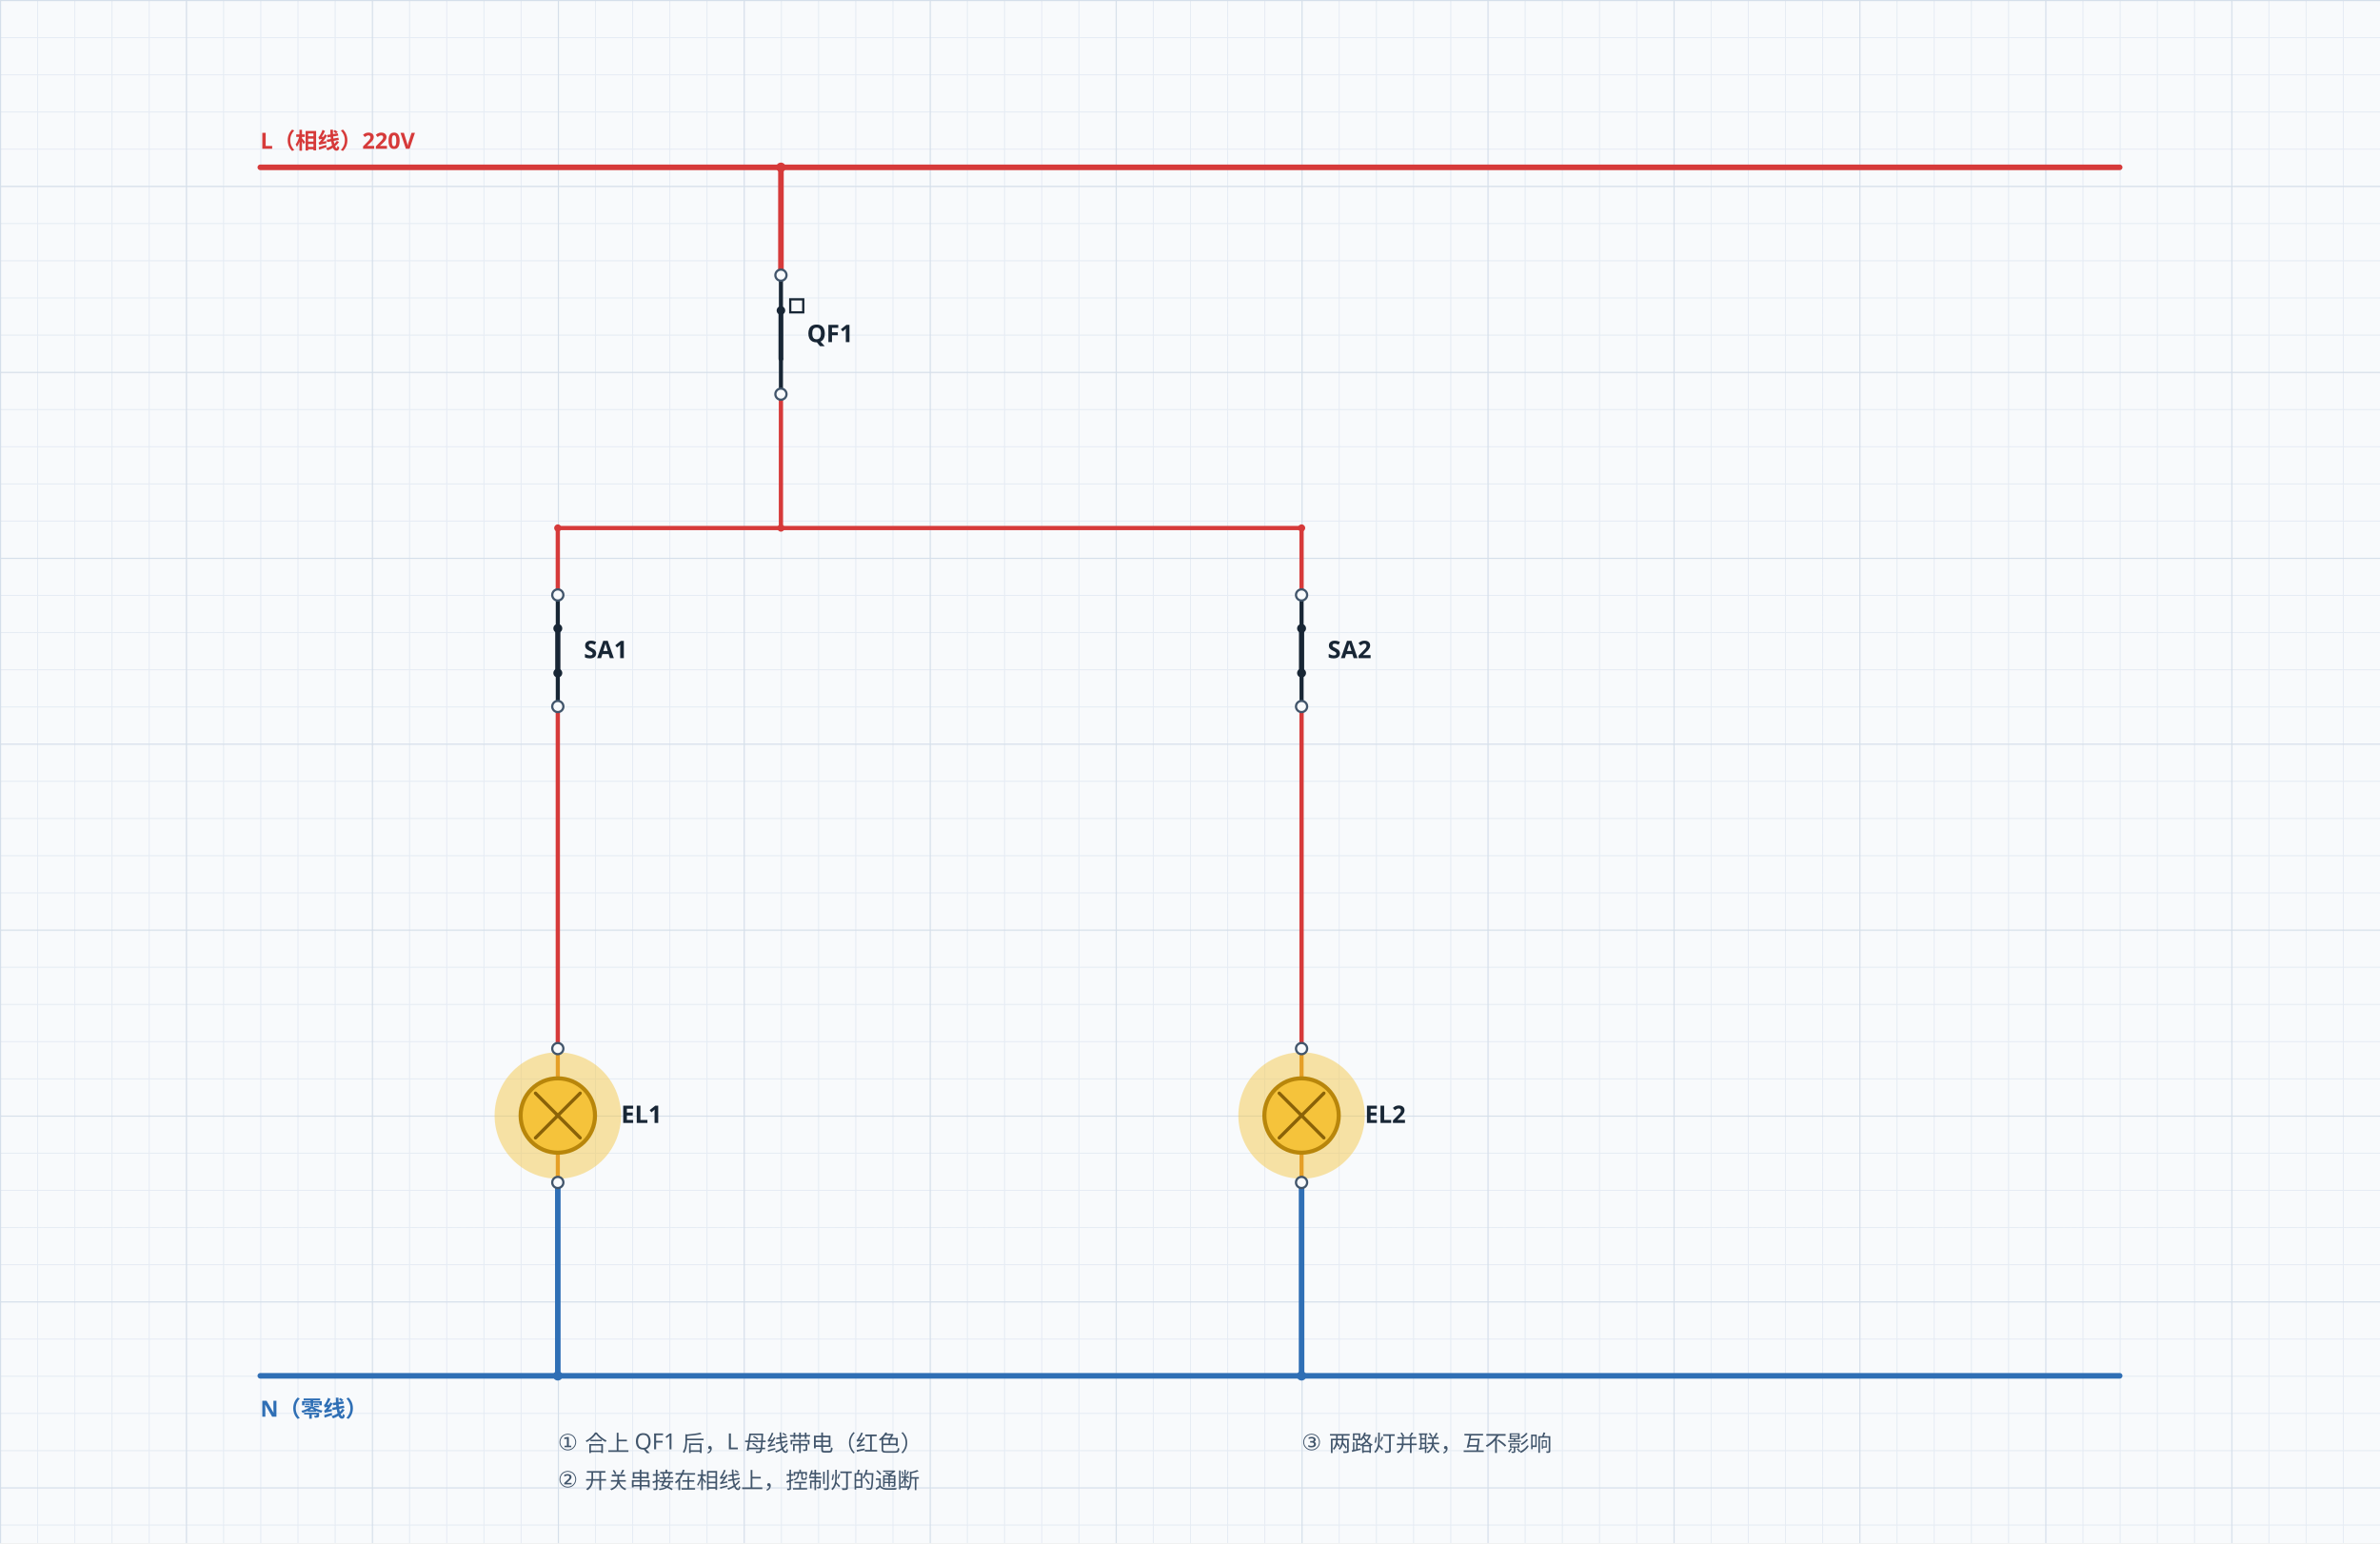
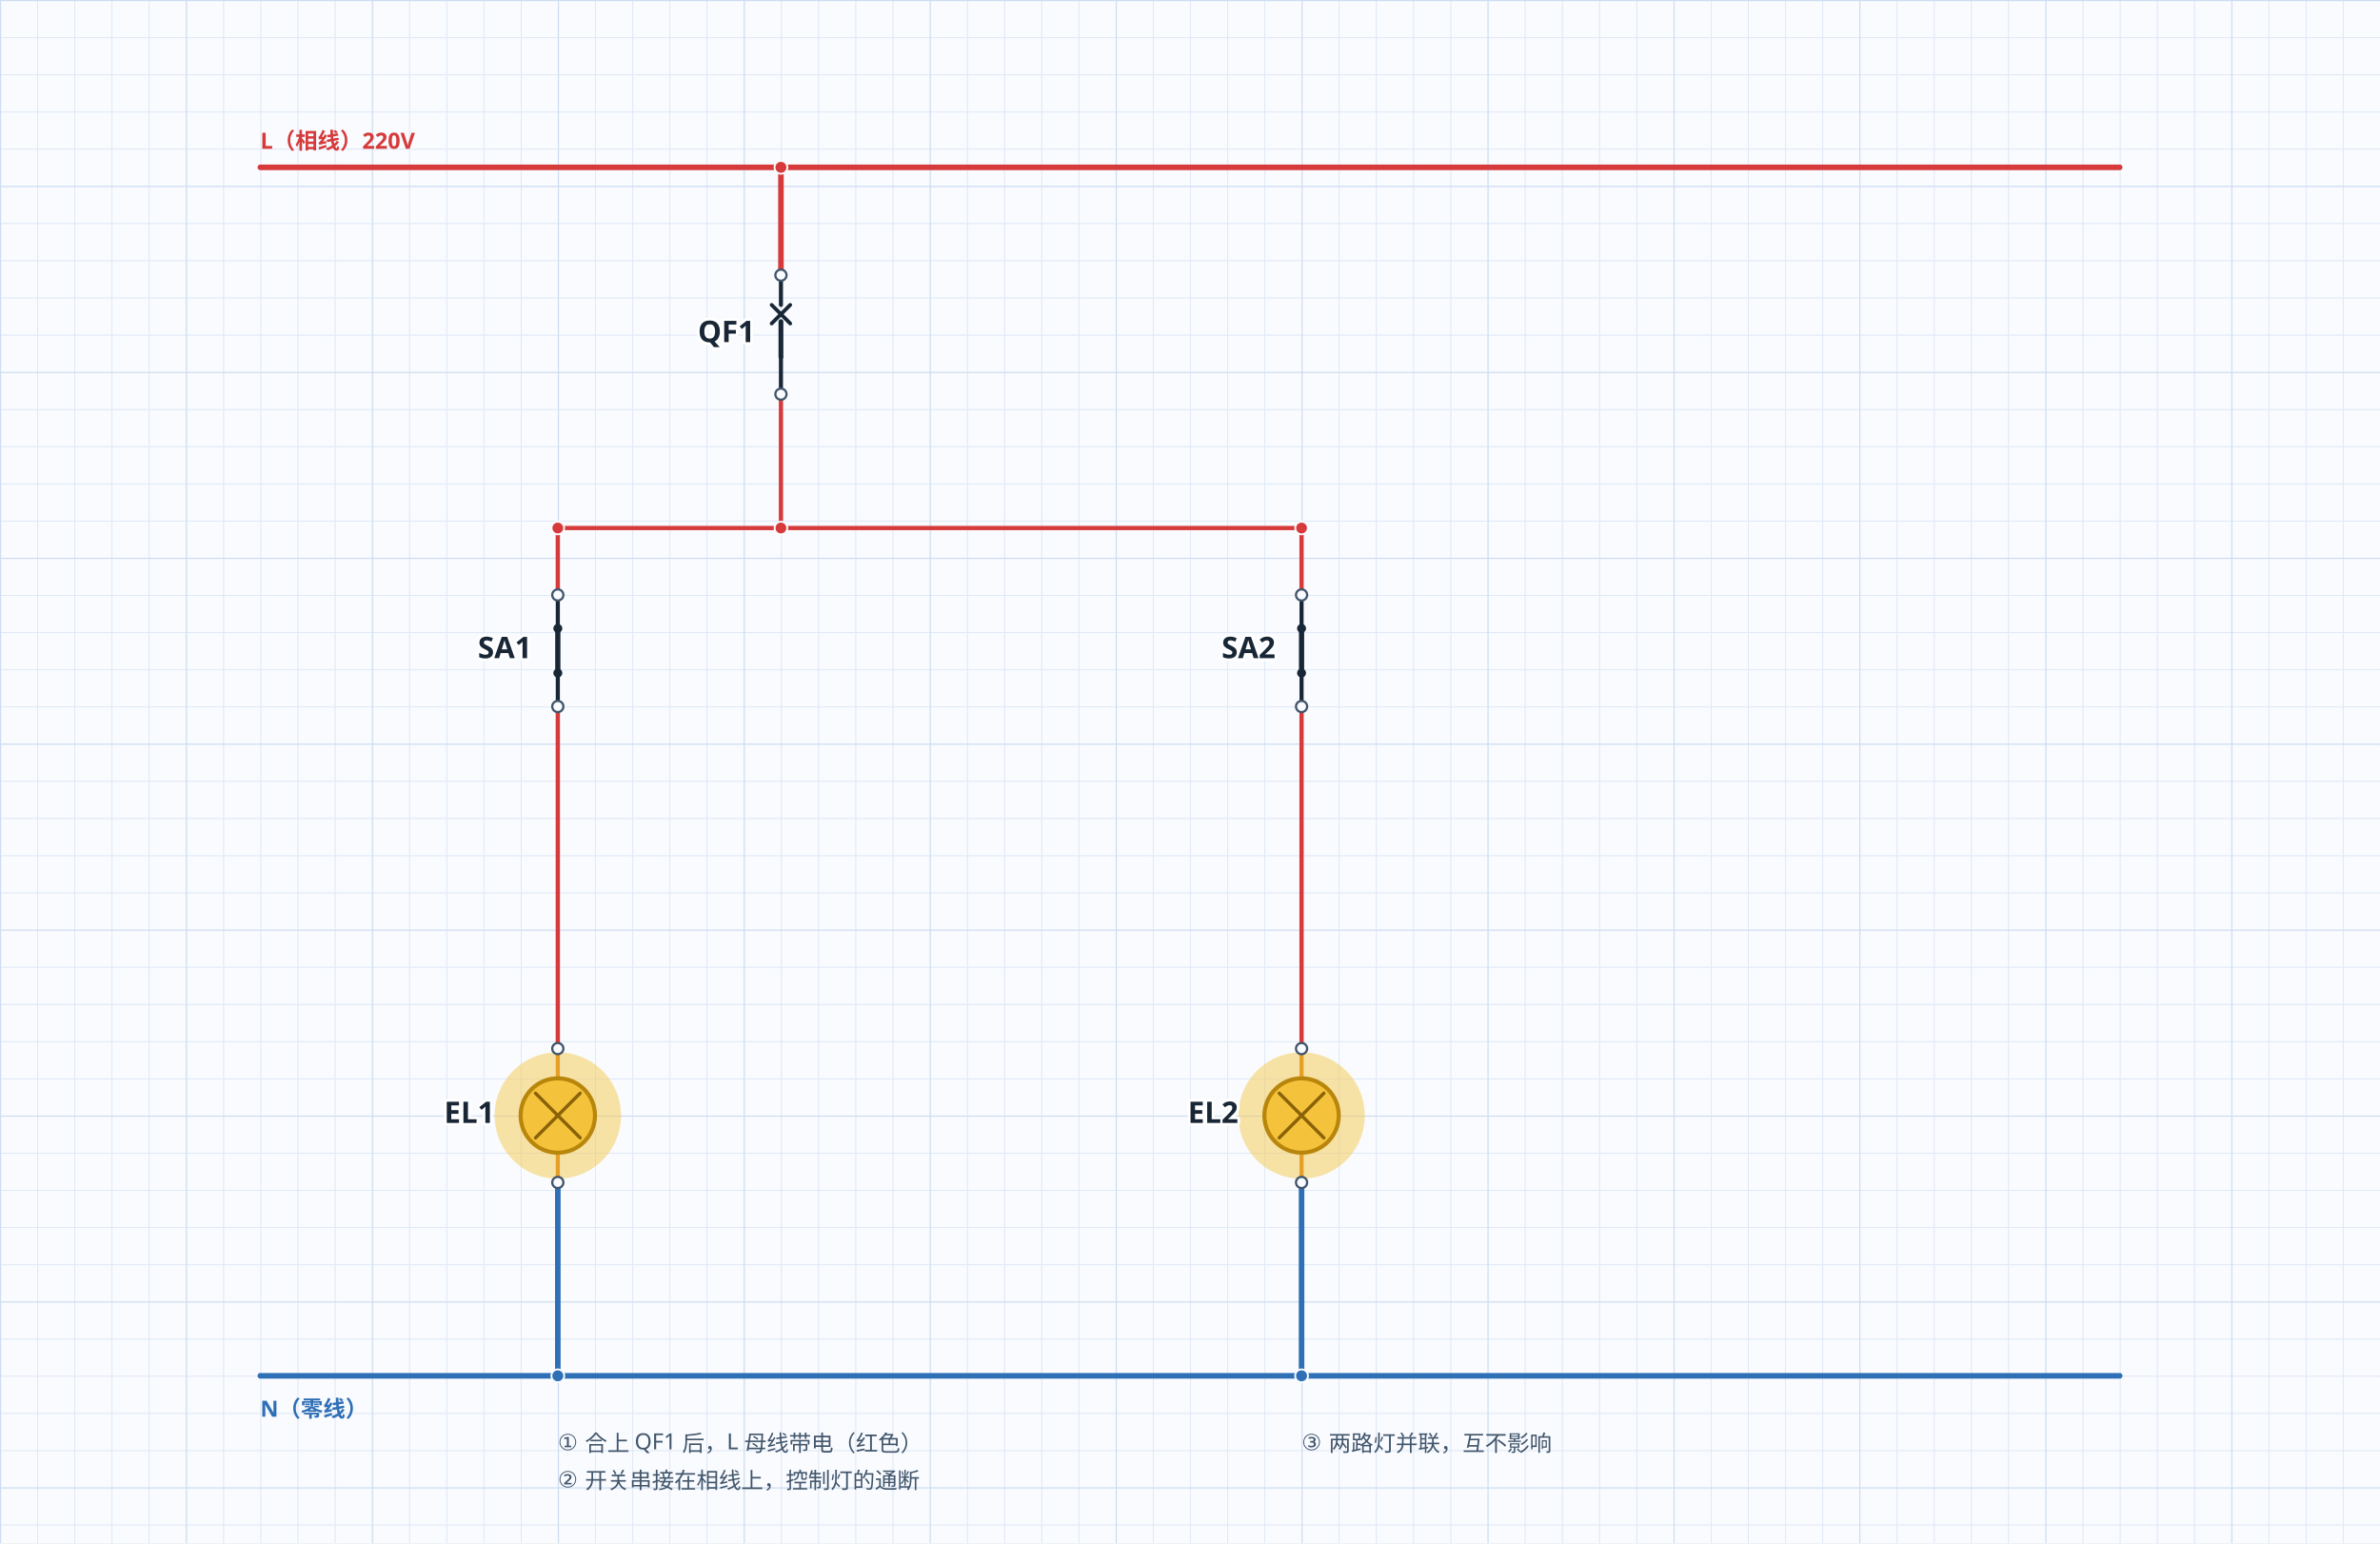
<svg xmlns="http://www.w3.org/2000/svg" viewBox="0 0 1280 830" width="100%" height="100%" preserveAspectRatio="xMidYMid meet" font-family="'Segoe UI','Microsoft YaHei','Noto Sans SC',sans-serif">
  <defs>
    <pattern id="gridMinor" width="20" height="20" patternUnits="userSpaceOnUse">
-       <path d="M 20 0 L 0 0 0 20" fill="none" stroke="#e6ecf4" stroke-width="1" />
+       <path d="M 20 0 L 0 0 0 20" fill="none" stroke="#dfe9f6" stroke-width="1" />
    </pattern>
    <pattern id="gridMajor" width="100" height="100" patternUnits="userSpaceOnUse">
      <rect width="100" height="100" fill="url(#gridMinor)" />
-       <path d="M 100 0 L 0 0 0 100" fill="none" stroke="#d5dfea" stroke-width="1.2" />
+       <path d="M 100 0 L 0 0 0 100" fill="none" stroke="#cddcf0" stroke-width="1.2" />
    </pattern>
    <filter id="soft" x="-20%" y="-20%" width="140%" height="140%">
      <feDropShadow dx="0" dy="1" stdDeviation="2" flood-color="#1b2a3a" flood-opacity="0.08" />
    </filter>
  </defs>
-   <rect x="0" y="0" width="1280" height="830" fill="#f8fafc" />
+   <rect x="0" y="0" width="1280" height="830" fill="#f9fbff" />
  <rect x="0" y="0" width="1280" height="830" fill="url(#gridMajor)" />
  <g class="wires">
-     <g class="wire" data-net="L" style="cursor:default">
-       <line x1="140" y1="90" x2="1140" y2="90" stroke="#d63a3a" stroke-width="3" stroke-linecap="round" opacity="1" />
-       <line x1="420" y1="148" x2="420" y2="90" stroke="#d63a3a" stroke-width="3" stroke-linecap="round" opacity="1" />
-       <circle cx="420" cy="90" r="2.55" fill="#d63a3a" opacity="1" />
+     <g class="wire" data-net="L" data-bus="1" style="cursor:default">
+       <g class="wire-seg" data-wire-seg="L:0" data-net="L" data-seg="0">
+         <line x1="140" y1="90" x2="1140" y2="90" stroke="#d63a3a" stroke-width="3" stroke-linecap="round" opacity="1" />
+       </g>
+       <g class="wire-seg" data-wire-seg="L:null" data-net="L">
+         <line x1="420" y1="148" x2="420" y2="90" stroke="#d63a3a" stroke-width="3" stroke-linecap="round" opacity="1" />
+       </g>
+       <circle class="junction" cx="420" cy="90" r="3.45" fill="#d63a3a" stroke="#f9fbff" stroke-width="1" opacity="1" />
    </g>
-     <g class="wire" data-net="n-qf" style="cursor:default">
-       <line x1="300" y1="284" x2="700" y2="284" stroke="#d63a3a" stroke-width="2.3" stroke-linecap="round" opacity="1" />
-       <line x1="420" y1="212" x2="420" y2="284" stroke="#d63a3a" stroke-width="2.3" stroke-linecap="round" opacity="1" />
-       <line x1="300" y1="320" x2="300" y2="284" stroke="#d63a3a" stroke-width="2.3" stroke-linecap="round" opacity="1" />
-       <line x1="700" y1="320" x2="700" y2="284" stroke="#d63a3a" stroke-width="2.3" stroke-linecap="round" opacity="1" />
-       <circle cx="420" cy="284" r="1.955" fill="#d63a3a" opacity="1" />
-       <circle cx="300" cy="284" r="1.955" fill="#d63a3a" opacity="1" />
-       <circle cx="700" cy="284" r="1.955" fill="#d63a3a" opacity="1" />
+     <g class="wire" data-net="n-qf" data-bus="0" style="cursor:default">
+       <g class="wire-seg" data-wire-seg="n-qf:null" data-net="n-qf">
+         <line x1="300" y1="284" x2="700" y2="284" stroke="#d63a3a" stroke-width="2.3" stroke-linecap="round" opacity="1" />
+       </g>
+       <g class="wire-seg" data-wire-seg="n-qf:null" data-net="n-qf">
+         <line x1="420" y1="212" x2="420" y2="284" stroke="#d63a3a" stroke-width="2.3" stroke-linecap="round" opacity="1" />
+       </g>
+       <g class="wire-seg" data-wire-seg="n-qf:null" data-net="n-qf">
+         <line x1="300" y1="320" x2="300" y2="284" stroke="#d63a3a" stroke-width="2.3" stroke-linecap="round" opacity="1" />
+       </g>
+       <g class="wire-seg" data-wire-seg="n-qf:null" data-net="n-qf">
+         <line x1="700" y1="320" x2="700" y2="284" stroke="#d63a3a" stroke-width="2.3" stroke-linecap="round" opacity="1" />
+       </g>
+       <circle class="junction" cx="420" cy="284" r="3.4" fill="#d63a3a" stroke="#f9fbff" stroke-width="1" opacity="1" />
+       <circle class="junction" cx="300" cy="284" r="3.4" fill="#d63a3a" stroke="#f9fbff" stroke-width="1" opacity="1" />
+       <circle class="junction" cx="700" cy="284" r="3.4" fill="#d63a3a" stroke="#f9fbff" stroke-width="1" opacity="1" />
    </g>
-     <g class="wire" data-net="n-el1" style="cursor:default">
-       <line x1="300" y1="380" x2="300" y2="564" stroke="#d63a3a" stroke-width="2.3" stroke-linecap="round" opacity="1" />
+     <g class="wire" data-net="n-el1" data-bus="0" style="cursor:default">
+       <g class="wire-seg" data-wire-seg="n-el1:null" data-net="n-el1">
+         <line x1="300" y1="380" x2="300" y2="564" stroke="#d63a3a" stroke-width="2.3" stroke-linecap="round" opacity="1" />
+       </g>
    </g>
-     <g class="wire" data-net="n-el2" style="cursor:default">
-       <line x1="700" y1="380" x2="700" y2="564" stroke="#d63a3a" stroke-width="2.3" stroke-linecap="round" opacity="1" />
+     <g class="wire" data-net="n-el2" data-bus="0" style="cursor:default">
+       <g class="wire-seg" data-wire-seg="n-el2:null" data-net="n-el2">
+         <line x1="700" y1="380" x2="700" y2="564" stroke="#d63a3a" stroke-width="2.3" stroke-linecap="round" opacity="1" />
+       </g>
    </g>
-     <g class="wire" data-net="N" style="cursor:default">
-       <line x1="140" y1="740" x2="1140" y2="740" stroke="#2f6fb5" stroke-width="3" stroke-linecap="round" opacity="1" />
-       <line x1="300" y1="636" x2="300" y2="740" stroke="#2f6fb5" stroke-width="3" stroke-linecap="round" opacity="1" />
-       <line x1="700" y1="636" x2="700" y2="740" stroke="#2f6fb5" stroke-width="3" stroke-linecap="round" opacity="1" />
-       <circle cx="300" cy="740" r="2.55" fill="#2f6fb5" opacity="1" />
-       <circle cx="700" cy="740" r="2.55" fill="#2f6fb5" opacity="1" />
+     <g class="wire" data-net="N" data-bus="1" style="cursor:default">
+       <g class="wire-seg" data-wire-seg="N:0" data-net="N" data-seg="0">
+         <line x1="140" y1="740" x2="1140" y2="740" stroke="#2f6fb5" stroke-width="3" stroke-linecap="round" opacity="1" />
+       </g>
+       <g class="wire-seg" data-wire-seg="N:null" data-net="N">
+         <line x1="300" y1="636" x2="300" y2="740" stroke="#2f6fb5" stroke-width="3" stroke-linecap="round" opacity="1" />
+       </g>
+       <g class="wire-seg" data-wire-seg="N:null" data-net="N">
+         <line x1="700" y1="636" x2="700" y2="740" stroke="#2f6fb5" stroke-width="3" stroke-linecap="round" opacity="1" />
+       </g>
+       <circle class="junction" cx="300" cy="740" r="3.45" fill="#2f6fb5" stroke="#f9fbff" stroke-width="1" opacity="1" />
+       <circle class="junction" cx="700" cy="740" r="3.45" fill="#2f6fb5" stroke="#f9fbff" stroke-width="1" opacity="1" />
    </g>
  </g>
  <g class="wire-labels">
-     <text x="140" y="80" font-size="12" font-weight="600" fill="#d63a3a" text-anchor="start" font-family="'Segoe UI','Microsoft YaHei','Noto Sans SC',sans-serif">L（相线）220V</text>
-     <text x="140" y="762" font-size="12" font-weight="600" fill="#2f6fb5" text-anchor="start" font-family="'Segoe UI','Microsoft YaHei','Noto Sans SC',sans-serif">N（零线）</text>
+     <text x="140" y="80" font-size="12" font-weight="600" fill="#d63a3a" text-anchor="start" font-family="'Segoe UI','Microsoft YaHei','Noto Sans SC',sans-serif" data-net="L" data-bus-label="L">L（相线）220V</text>
+     <text x="140" y="762" font-size="12" font-weight="600" fill="#2f6fb5" text-anchor="start" font-family="'Segoe UI','Microsoft YaHei','Noto Sans SC',sans-serif" data-net="N" data-bus-label="N">N（零线）</text>
  </g>
  <g class="devices">
    <g class="dev" data-dev="QF1" style="cursor:pointer">
      <g transform="translate(420 180) rotate(0)">
-         <line x1="0" y1="-32" x2="0" y2="-13" stroke="#182635" stroke-width="2.2" stroke-linecap="round" />
-         <line x1="0" y1="13" x2="0" y2="32" stroke="#182635" stroke-width="2.2" stroke-linecap="round" />
-         <circle cx="0" cy="-13" r="2.3" fill="#182635" />
-         <g transform="rotate(0 0 13)">
-           <line x1="0" y1="13" x2="0" y2="-12" stroke="#182635" stroke-width="2.6" stroke-linecap="round" />
+         <g class="breaker-pole" data-x="0" data-angle="0">
+           <line x1="0" y1="-32" x2="0" y2="-16" stroke="#182635" stroke-width="2.2" stroke-linecap="round" />
+           <line x1="-5" y1="-16" x2="5" y2="-6" stroke="#182635" stroke-width="2" stroke-linecap="round" />
+           <line x1="-5" y1="-6" x2="5" y2="-16" stroke="#182635" stroke-width="2" stroke-linecap="round" />
+           <line x1="0" y1="12" x2="0" y2="32" stroke="#182635" stroke-width="2.2" stroke-linecap="round" />
+           <g transform="rotate(0 0 12)">
+             <line x1="0" y1="12" x2="0" y2="-7" stroke="#182635" stroke-width="2.6" stroke-linecap="round" />
+           </g>
        </g>
-         <rect x="5" y="-19" width="7" height="7" rx="0" fill="none" stroke="#182635" stroke-width="1.2" />
      </g>
-       <text x="434" y="184" font-size="13" font-weight="700" fill="#182635" text-anchor="start" font-family="'Segoe UI','Microsoft YaHei','Noto Sans SC',sans-serif">QF1</text>
-       <circle cx="420" cy="148" r="3" fill="#f8fafc" stroke="#41556b" stroke-width="1.2" class="pin" data-pin="QF1:1" />
-       <circle cx="420" cy="212" r="3" fill="#f8fafc" stroke="#41556b" stroke-width="1.2" class="pin" data-pin="QF1:2" />
+       <text x="406" y="184" font-size="16" font-weight="700" fill="#182635" text-anchor="end" font-family="'Segoe UI','Microsoft YaHei','Noto Sans SC',sans-serif" paint-order="stroke" stroke="#ffffff" stroke-width="3" stroke-linejoin="round" data-dev-label="QF1" data-label-drag="QF1" style="cursor:move">QF1</text>
+       <circle cx="420" cy="148" r="3" fill="#f9fbff" stroke="#41556b" stroke-width="1.2" class="pin" data-pin="QF1:1" />
+       <circle cx="420" cy="212" r="3" fill="#f9fbff" stroke="#41556b" stroke-width="1.2" class="pin" data-pin="QF1:2" />
    </g>
    <g class="dev" data-dev="SA1" style="cursor:pointer">
      <g transform="translate(300 350) rotate(0)">
        <line x1="0" y1="-30" x2="0" y2="-12" stroke="#182635" stroke-width="2.2" stroke-linecap="round" />
        <line x1="0" y1="12" x2="0" y2="30" stroke="#182635" stroke-width="2.2" stroke-linecap="round" />
        <circle cx="0" cy="-12" r="2.4" fill="#182635" />
        <circle cx="0" cy="12" r="2.4" fill="#182635" />
        <g transform="rotate(0 0 12)">
          <line x1="0" y1="12" x2="0" y2="-11" stroke="#182635" stroke-width="2.8" stroke-linecap="round" />
        </g>
      </g>
-       <text x="314" y="354" font-size="13" font-weight="700" fill="#182635" text-anchor="start" font-family="'Segoe UI','Microsoft YaHei','Noto Sans SC',sans-serif">SA1</text>
-       <circle cx="300" cy="320" r="3" fill="#f8fafc" stroke="#41556b" stroke-width="1.2" class="pin" data-pin="SA1:1" />
-       <circle cx="300" cy="380" r="3" fill="#f8fafc" stroke="#41556b" stroke-width="1.2" class="pin" data-pin="SA1:2" />
+       <text x="286" y="354" font-size="16" font-weight="700" fill="#182635" text-anchor="end" font-family="'Segoe UI','Microsoft YaHei','Noto Sans SC',sans-serif" paint-order="stroke" stroke="#ffffff" stroke-width="3" stroke-linejoin="round" data-dev-label="SA1" data-label-drag="SA1" style="cursor:move">SA1</text>
+       <circle cx="300" cy="320" r="3" fill="#f9fbff" stroke="#41556b" stroke-width="1.2" class="pin" data-pin="SA1:1" />
+       <circle cx="300" cy="380" r="3" fill="#f9fbff" stroke="#41556b" stroke-width="1.2" class="pin" data-pin="SA1:2" />
    </g>
    <g class="dev" data-dev="EL1" style="cursor:pointer">
      <g transform="translate(300 600) rotate(0)">
        <line x1="0" y1="-36" x2="0" y2="-20" stroke="#d98218" stroke-width="2.2" stroke-linecap="round" />
        <line x1="0" y1="20" x2="0" y2="36" stroke="#d98218" stroke-width="2.2" stroke-linecap="round" />
        <circle cx="0" cy="0" r="34" fill="rgba(245,195,59,.45)" />
        <circle cx="0" cy="0" r="20" fill="#f5c33b" stroke="#b8860b" stroke-width="2.2" />
        <line x1="-12" y1="-12" x2="12" y2="12" stroke="#8a6208" stroke-width="1.8" stroke-linecap="round" />
        <line x1="-12" y1="12" x2="12" y2="-12" stroke="#8a6208" stroke-width="1.8" stroke-linecap="round" />
      </g>
-       <text x="334" y="604" font-size="13" font-weight="700" fill="#182635" text-anchor="start" font-family="'Segoe UI','Microsoft YaHei','Noto Sans SC',sans-serif">EL1</text>
-       <circle cx="300" cy="564" r="3" fill="#f8fafc" stroke="#41556b" stroke-width="1.2" class="pin" data-pin="EL1:1" />
-       <circle cx="300" cy="636" r="3" fill="#f8fafc" stroke="#41556b" stroke-width="1.2" class="pin" data-pin="EL1:2" />
+       <text x="266" y="604" font-size="16" font-weight="700" fill="#182635" text-anchor="end" font-family="'Segoe UI','Microsoft YaHei','Noto Sans SC',sans-serif" paint-order="stroke" stroke="#ffffff" stroke-width="3" stroke-linejoin="round" data-dev-label="EL1" data-label-drag="EL1" style="cursor:move">EL1</text>
+       <circle cx="300" cy="564" r="3" fill="#f9fbff" stroke="#41556b" stroke-width="1.2" class="pin" data-pin="EL1:1" />
+       <circle cx="300" cy="636" r="3" fill="#f9fbff" stroke="#41556b" stroke-width="1.2" class="pin" data-pin="EL1:2" />
    </g>
    <g class="dev" data-dev="SA2" style="cursor:pointer">
      <g transform="translate(700 350) rotate(0)">
        <line x1="0" y1="-30" x2="0" y2="-12" stroke="#182635" stroke-width="2.2" stroke-linecap="round" />
        <line x1="0" y1="12" x2="0" y2="30" stroke="#182635" stroke-width="2.2" stroke-linecap="round" />
        <circle cx="0" cy="-12" r="2.4" fill="#182635" />
        <circle cx="0" cy="12" r="2.4" fill="#182635" />
        <g transform="rotate(0 0 12)">
          <line x1="0" y1="12" x2="0" y2="-11" stroke="#182635" stroke-width="2.8" stroke-linecap="round" />
        </g>
      </g>
-       <text x="714" y="354" font-size="13" font-weight="700" fill="#182635" text-anchor="start" font-family="'Segoe UI','Microsoft YaHei','Noto Sans SC',sans-serif">SA2</text>
-       <circle cx="700" cy="320" r="3" fill="#f8fafc" stroke="#41556b" stroke-width="1.2" class="pin" data-pin="SA2:1" />
-       <circle cx="700" cy="380" r="3" fill="#f8fafc" stroke="#41556b" stroke-width="1.2" class="pin" data-pin="SA2:2" />
+       <text x="686" y="354" font-size="16" font-weight="700" fill="#182635" text-anchor="end" font-family="'Segoe UI','Microsoft YaHei','Noto Sans SC',sans-serif" paint-order="stroke" stroke="#ffffff" stroke-width="3" stroke-linejoin="round" data-dev-label="SA2" data-label-drag="SA2" style="cursor:move">SA2</text>
+       <circle cx="700" cy="320" r="3" fill="#f9fbff" stroke="#41556b" stroke-width="1.2" class="pin" data-pin="SA2:1" />
+       <circle cx="700" cy="380" r="3" fill="#f9fbff" stroke="#41556b" stroke-width="1.2" class="pin" data-pin="SA2:2" />
    </g>
    <g class="dev" data-dev="EL2" style="cursor:pointer">
      <g transform="translate(700 600) rotate(0)">
        <line x1="0" y1="-36" x2="0" y2="-20" stroke="#d98218" stroke-width="2.2" stroke-linecap="round" />
        <line x1="0" y1="20" x2="0" y2="36" stroke="#d98218" stroke-width="2.2" stroke-linecap="round" />
        <circle cx="0" cy="0" r="34" fill="rgba(245,195,59,.45)" />
        <circle cx="0" cy="0" r="20" fill="#f5c33b" stroke="#b8860b" stroke-width="2.2" />
        <line x1="-12" y1="-12" x2="12" y2="12" stroke="#8a6208" stroke-width="1.8" stroke-linecap="round" />
        <line x1="-12" y1="12" x2="12" y2="-12" stroke="#8a6208" stroke-width="1.8" stroke-linecap="round" />
      </g>
-       <text x="734" y="604" font-size="13" font-weight="700" fill="#182635" text-anchor="start" font-family="'Segoe UI','Microsoft YaHei','Noto Sans SC',sans-serif">EL2</text>
-       <circle cx="700" cy="564" r="3" fill="#f8fafc" stroke="#41556b" stroke-width="1.2" class="pin" data-pin="EL2:1" />
-       <circle cx="700" cy="636" r="3" fill="#f8fafc" stroke="#41556b" stroke-width="1.2" class="pin" data-pin="EL2:2" />
+       <text x="666" y="604" font-size="16" font-weight="700" fill="#182635" text-anchor="end" font-family="'Segoe UI','Microsoft YaHei','Noto Sans SC',sans-serif" paint-order="stroke" stroke="#ffffff" stroke-width="3" stroke-linejoin="round" data-dev-label="EL2" data-label-drag="EL2" style="cursor:move">EL2</text>
+       <circle cx="700" cy="564" r="3" fill="#f9fbff" stroke="#41556b" stroke-width="1.2" class="pin" data-pin="EL2:1" />
+       <circle cx="700" cy="636" r="3" fill="#f9fbff" stroke="#41556b" stroke-width="1.2" class="pin" data-pin="EL2:2" />
    </g>
  </g>
+   <g class="notes" />
  <g class="annotations">
    <text x="300" y="780" font-size="12" font-weight="500" fill="#41556b" text-anchor="start" font-family="'Segoe UI','Microsoft YaHei','Noto Sans SC',sans-serif">① 合上 QF1 后，L 母线带电（红色）</text>
    <text x="300" y="800" font-size="12" font-weight="500" fill="#41556b" text-anchor="start" font-family="'Segoe UI','Microsoft YaHei','Noto Sans SC',sans-serif">② 开关串接在相线上，控制灯的通断</text>
    <text x="700" y="780" font-size="12" font-weight="500" fill="#41556b" text-anchor="start" font-family="'Segoe UI','Microsoft YaHei','Noto Sans SC',sans-serif">③ 两路灯并联，互不影响</text>
  </g>
</svg>
